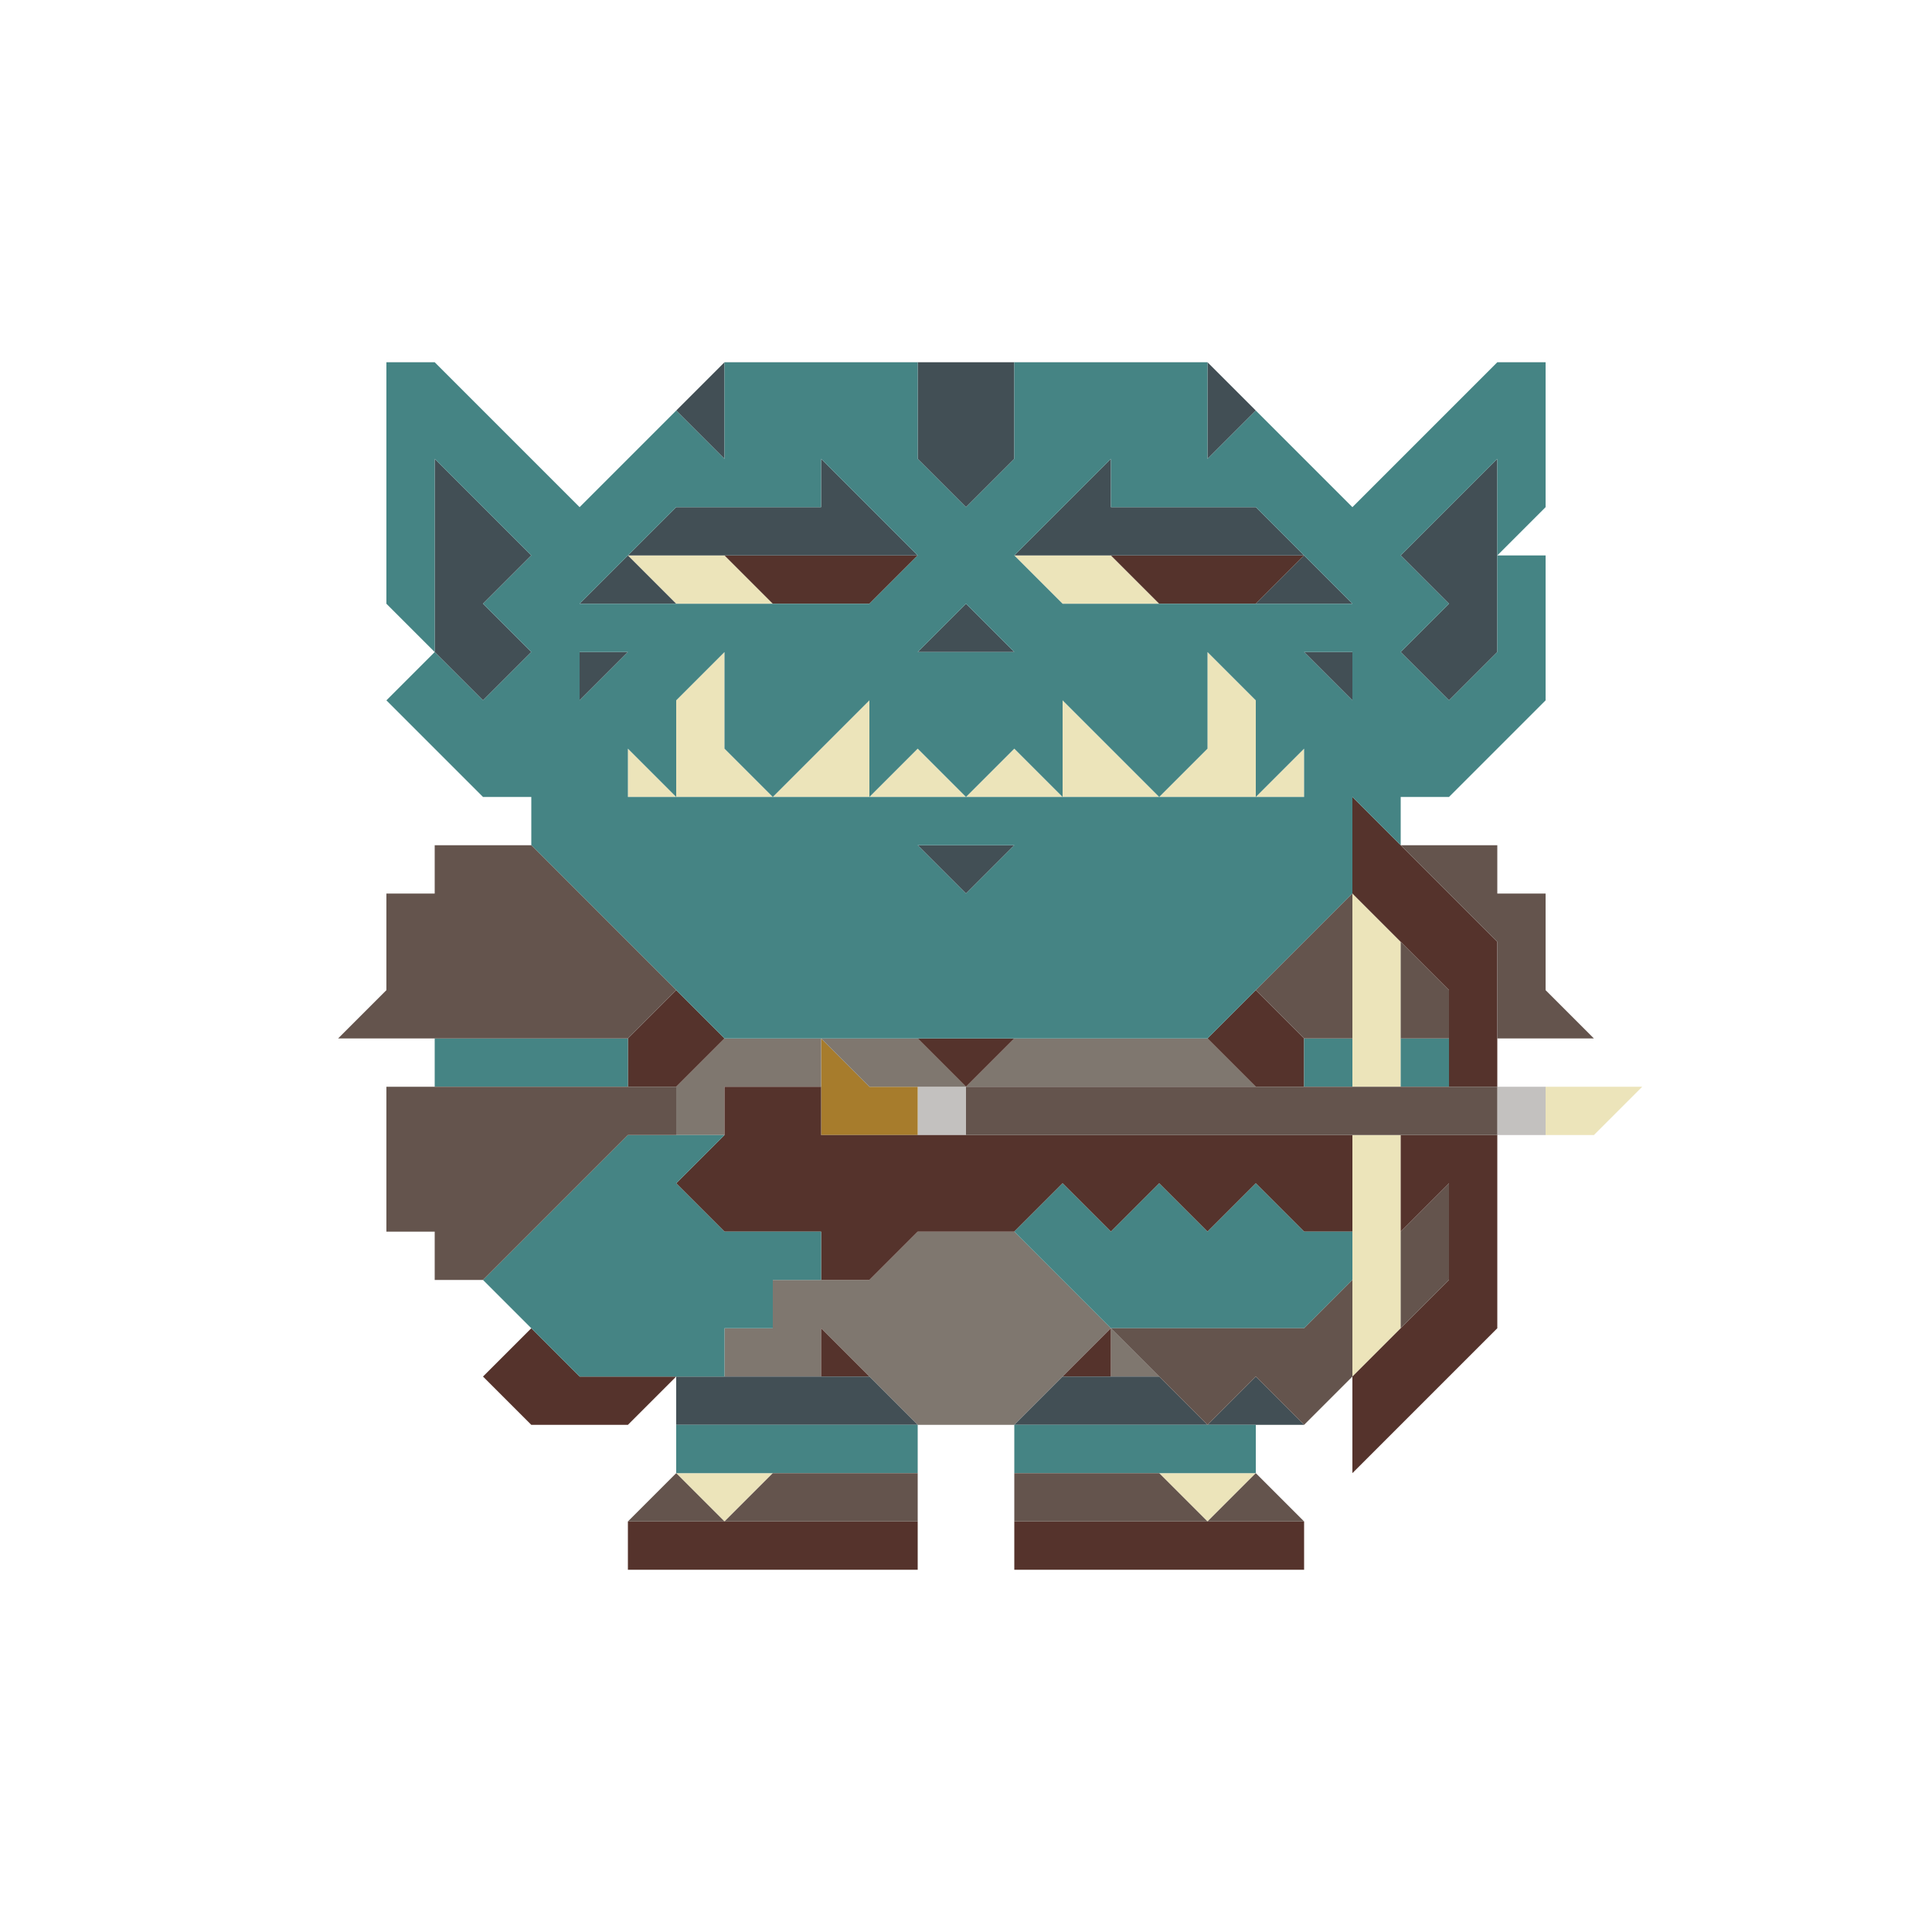
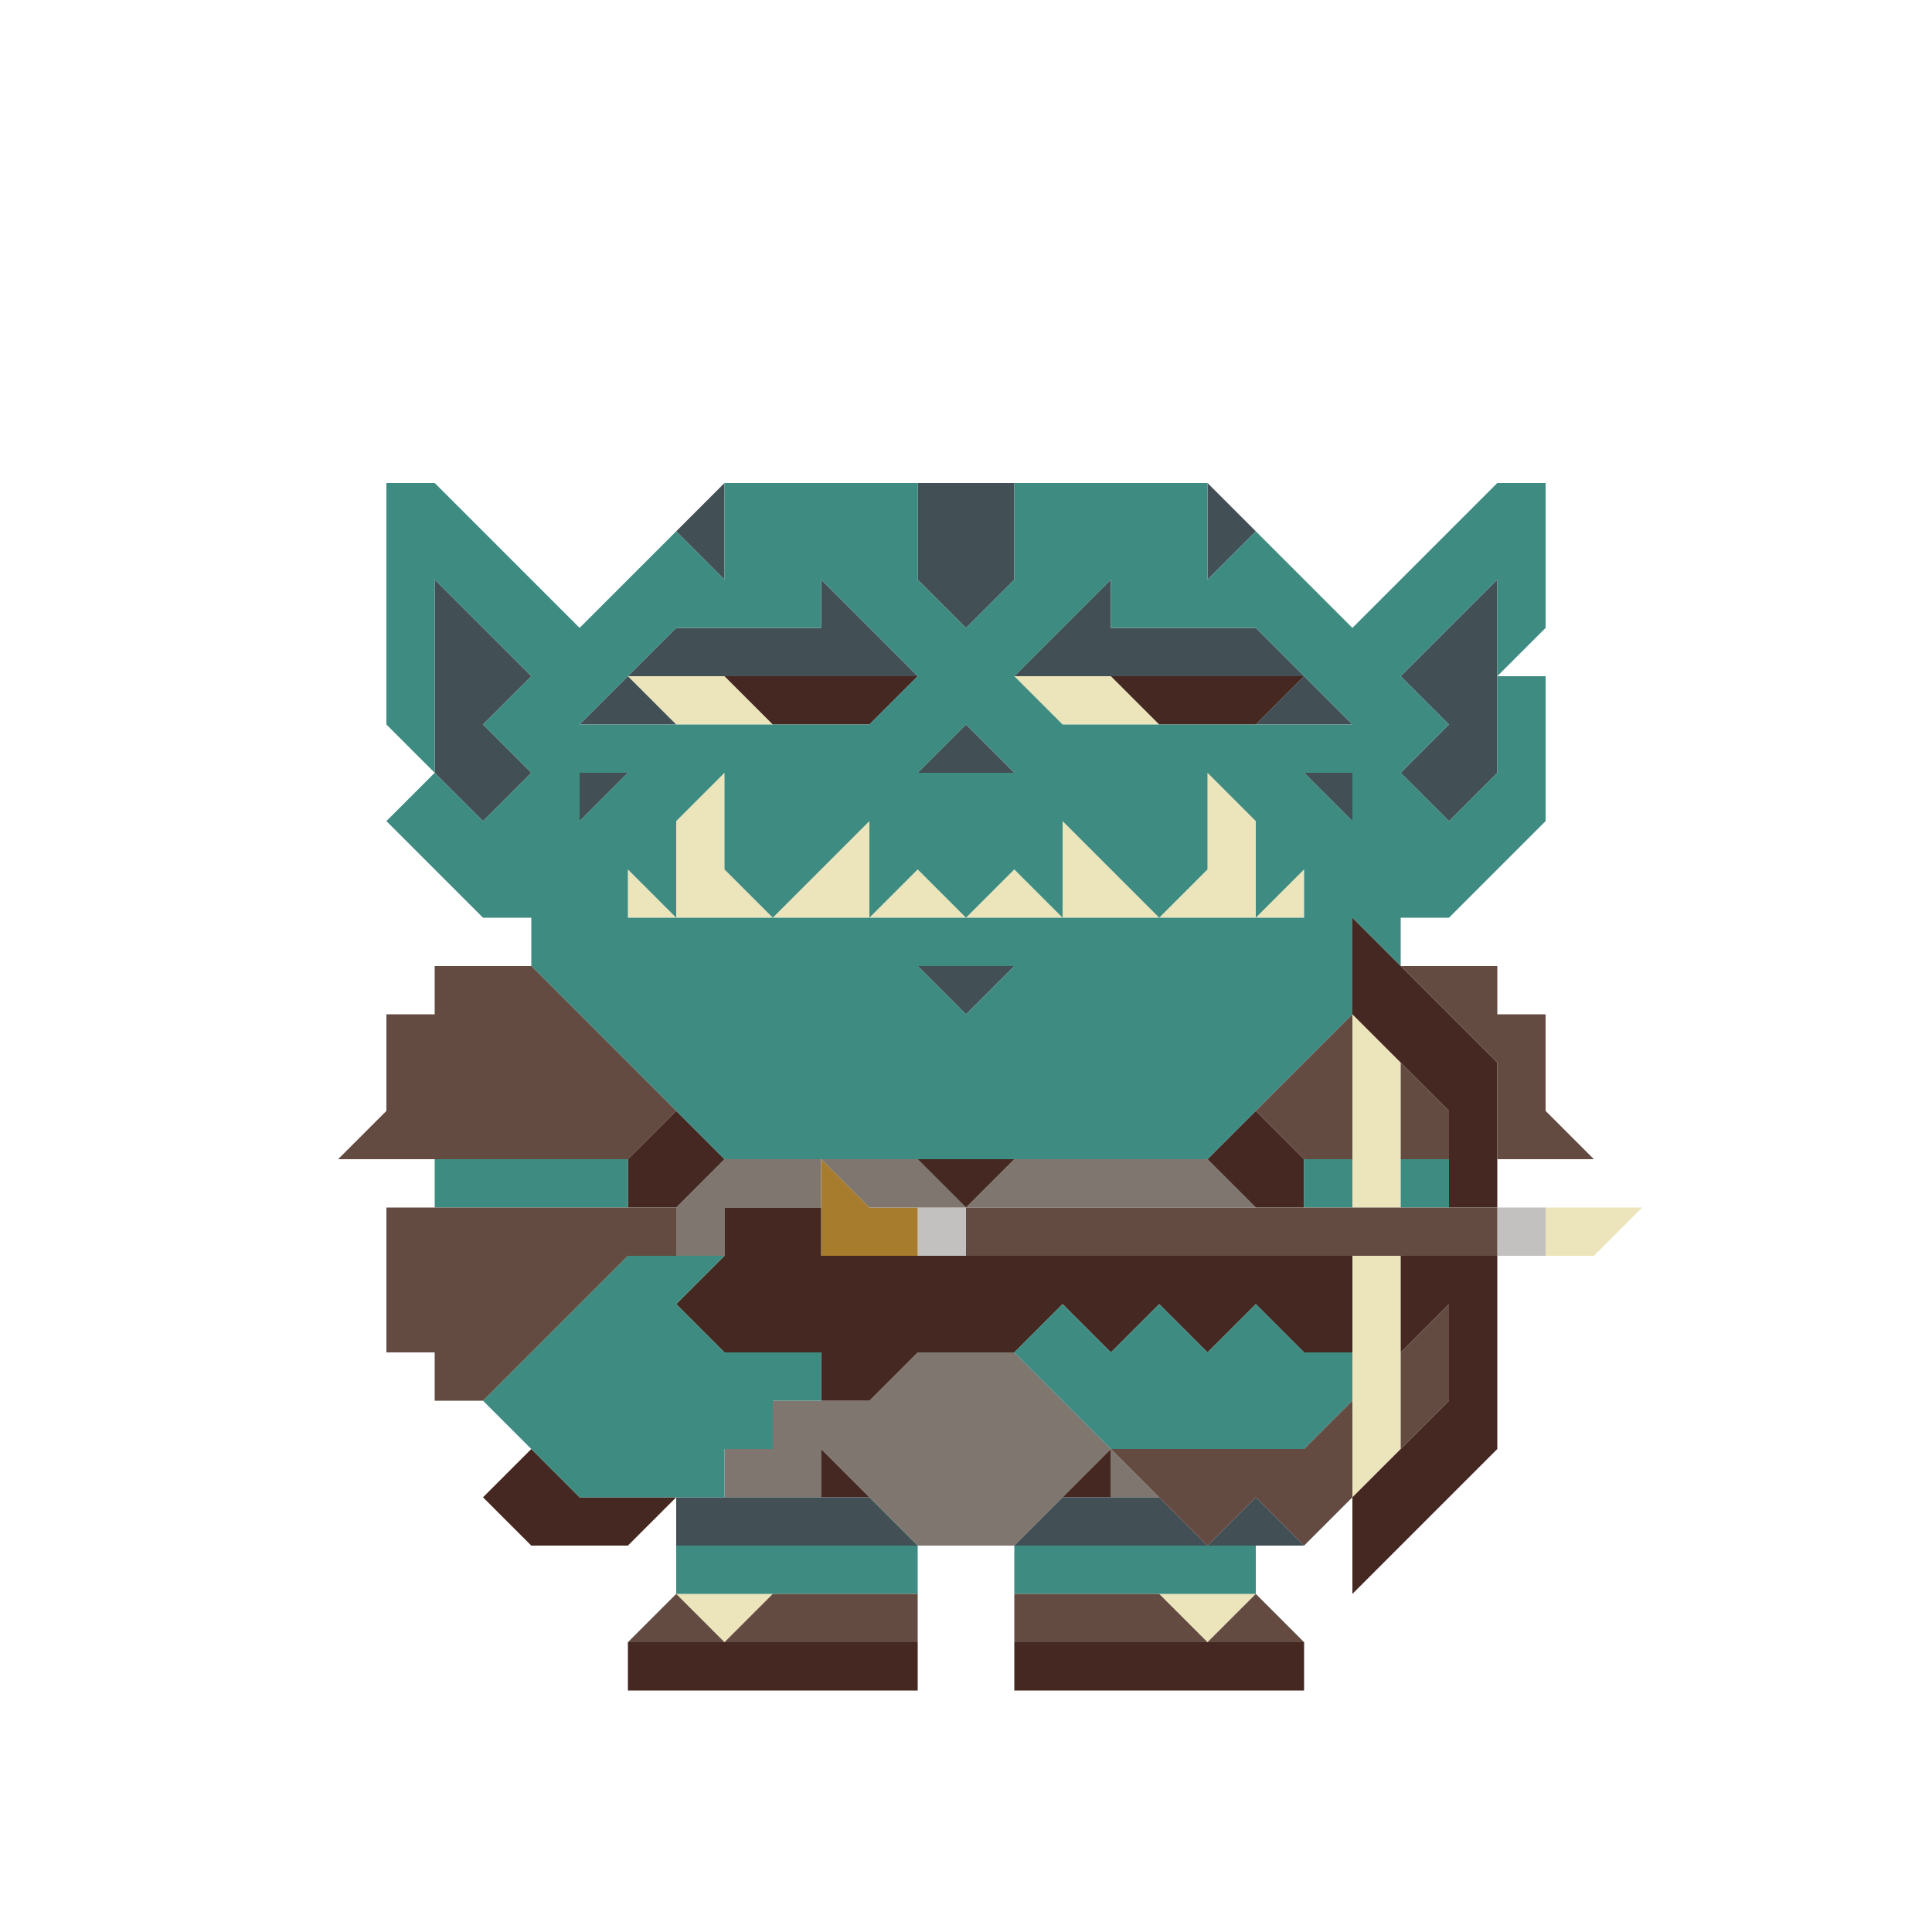
<svg xmlns="http://www.w3.org/2000/svg" enable-background="new 0 0 32 32" viewBox="0 0 32 32">
-   <path d="m24.8 18h.8v.8h-.8z" fill="#c3c1bf" />
-   <path d="m15.2 18h.8v.8h-.8z" fill="#c3c1bf" />
-   <path d="m14.4 18-.8-.8v1.6h1.6v-.8z" fill="#a77c2c" />
-   <path d="m20 17.2c-1 0-2.2 0-3.2 0l-.8.8h4.8z" fill="#7f776f" />
-   <path d="m18.4 22.8h.8l-.8-.8z" fill="#7f776f" />
-   <path d="m16.8 20.4c-.4 0-1.2 0-1.6 0l-.8.8c-.4 0-1.2 0-1.6 0v.8h-.8v.8h1.6v-.8c.4.4 1.2 1.2 1.6 1.6h1.6c.4-.4 1.2-1.2 1.6-1.6-.4-.4-1.2-1.2-1.6-1.6z" fill="#7f776f" />
-   <path d="m14.4 17.2h-.8l.8.8h1.6l-.8-.8z" fill="#7f776f" />
-   <path d="m12 17.2-.8.8v.8h.8v-.8h1.6v-.8c-.4 0-1.2 0-1.6 0z" fill="#7f776f" />
-   <path d="m26.4 18h-.8v.8h.8l.8-.8z" fill="#ece4ba" />
-   <path d="m22.4 19.6v3.2l.8-.8c0-1 0-2.2 0-3.2h-.8z" fill="#ece4ba" />
-   <path d="m22.4 15.6v2.4h.8c0-.7 0-1.7 0-2.4l-.8-.8z" fill="#ece4ba" />
-   <path d="m21.6 13.2v-.8l-.8.8z" fill="#ece4ba" />
-   <path d="m20.8 11.6-.8-.8v1.6l-.8.8h1.6c0-.4 0-1.2 0-1.6z" fill="#ece4ba" />
-   <path d="m19.2 24.4.8.8.8-.8c-.4 0-1.2 0-1.6 0z" fill="#ece4ba" />
-   <path d="m18.4 10h.8l-.8-.8c-.4 0-1.2 0-1.6 0l.8.8z" fill="#ece4ba" />
-   <path d="m17.6 11.6v1.6h1.6c-.4-.4-1.2-1.2-1.6-1.6z" fill="#ece4ba" />
-   <path d="m16 13.2h1.6l-.8-.8z" fill="#ece4ba" />
-   <path d="m14.4 13.2h1.6l-.8-.8z" fill="#ece4ba" />
-   <path d="m14.4 11.6c-.4.4-1.2 1.2-1.6 1.6h1.6c0-.4 0-1.2 0-1.6z" fill="#ece4ba" />
-   <path d="m11.2 24.4.8.8.8-.8c-.4 0-1.2 0-1.6 0z" fill="#ece4ba" />
-   <path d="m12 11.6v-.8l-.8.8v1.6h1.6l-.8-.8z" fill="#ece4ba" />
-   <path d="m12 10h.8l-.8-.8c-.4 0-1.2 0-1.6 0l.8.8z" fill="#ece4ba" />
-   <path d="m10.4 13.2h.8l-.8-.8z" fill="#ece4ba" />
-   <path d="m24 14.8c-.4-.4-1.2-1.2-1.6-1.6v1.6l1.6 1.6v1.6h.8c0-.7 0-1.7 0-2.4z" fill="#55332c" />
-   <path d="m23.2 18.8v1.6l.8-.8v1.6c-.4.4-1.2 1.2-1.6 1.6v1.6l2.4-2.4c0-1 0-2.2 0-3.2-.4 0-1.2 0-1.6 0z" fill="#55332c" />
-   <path d="m22.4 19.6v-.8c-2.9 0-5.9 0-8.8 0v-.8c-.4 0-1.2 0-1.6 0v.8l-.8.8.8.8h1.6v.8h.8l.8-.8h1.6l.8-.8.8.8.8-.8.8.8.8-.8.8.8h.8z" fill="#55332c" />
-   <path d="m20 25.2c-1 0-2.2 0-3.2 0v.8h4.8v-.8c-.4 0-1.2 0-1.6 0z" fill="#55332c" />
-   <path d="m20 17.2.8.8h.8v-.8l-.8-.8z" fill="#55332c" />
-   <path d="m20 10h.8l.8-.8c-1 0-2.2 0-3.2 0l.8.8z" fill="#55332c" />
-   <path d="m18.4 22-.8.8h.8z" fill="#55332c" />
-   <path d="m16 18 .8-.8c-.4 0-1.2 0-1.6 0z" fill="#55332c" />
-   <path d="m13.6 25.2c-1 0-2.2 0-3.2 0v.8h4.8v-.8c-.4 0-1.2 0-1.6 0z" fill="#55332c" />
-   <path d="m13.6 22v.8h.8z" fill="#55332c" />
-   <path d="m13.6 10h.8l.8-.8c-1 0-2.2 0-3.2 0l.8.8z" fill="#55332c" />
-   <path d="m12 17.2-.8-.8-.8.8v.8h.8z" fill="#55332c" />
-   <path d="m11.2 22.8c-.4 0-1.2 0-1.6 0l-.8-.8-.8.8.8.8h1.6z" fill="#55332c" />
+   <path d="m24.8 20h.8v.8h-.8z" fill="#c3c1bf" />
+   <path d="m15.2 20h.8v.8h-.8z" fill="#c3c1bf" />
+   <path d="m14.4 20-.8-.8v1.6h1.6v-.8z" fill="#a77c2c" />
+   <path d="m20 19.2c-1 0-2.2 0-3.2 0l-.8.8h4.8z" fill="#7f776f" />
+   <path d="m18.4 24.8h.8l-.8-.8z" fill="#7f776f" />
+   <path d="m16.8 22.4c-.4 0-1.2 0-1.6 0l-.8.8c-.4 0-1.2 0-1.6 0v.8h-.8v.8h1.6v-.8c.4.4 1.2 1.2 1.6 1.6h1.6c.4-.4 1.2-1.2 1.6-1.6-.4-.4-1.2-1.2-1.6-1.6z" fill="#7f776f" />
+   <path d="m14.4 19.2h-.8l.8.8h1.6l-.8-.8z" fill="#7f776f" />
+   <path d="m12 19.2-.8.8v.8h.8v-.8h1.6v-.8c-.4 0-1.2 0-1.6 0z" fill="#7f776f" />
+   <path d="m26.4 20h-.8v.8h.8l.8-.8z" fill="#ece4ba" />
+   <path d="m22.4 21.6v3.2l.8-.8c0-1 0-2.2 0-3.2h-.8z" fill="#ece4ba" />
+   <path d="m22.4 17.6v2.4h.8c0-.7 0-1.7 0-2.4l-.8-.8z" fill="#ece4ba" />
+   <path d="m21.6 15.2v-.8l-.8.8z" fill="#ece4ba" />
+   <path d="m20.8 13.6-.8-.8v1.6l-.8.8h1.6c0-.4 0-1.2 0-1.6z" fill="#ece4ba" />
+   <path d="m19.2 26.4.8.8.8-.8c-.4 0-1.2 0-1.6 0z" fill="#ece4ba" />
+   <path d="m18.4 12h.8l-.8-.8c-.4 0-1.2 0-1.6 0l.8.8z" fill="#ece4ba" />
+   <path d="m17.6 13.6v1.6h1.6c-.4-.4-1.2-1.2-1.6-1.6z" fill="#ece4ba" />
+   <path d="m16 15.2h1.6l-.8-.8z" fill="#ece4ba" />
+   <path d="m14.4 15.2h1.6l-.8-.8z" fill="#ece4ba" />
+   <path d="m14.4 13.6c-.4.4-1.2 1.2-1.6 1.6h1.6c0-.4 0-1.2 0-1.6z" fill="#ece4ba" />
+   <path d="m11.2 26.4.8.8.8-.8c-.4 0-1.2 0-1.6 0z" fill="#ece4ba" />
+   <path d="m12 13.6v-.8l-.8.8v1.6h1.6l-.8-.8z" fill="#ece4ba" />
+   <path d="m12 12h.8l-.8-.8c-.4 0-1.2 0-1.6 0l.8.8z" fill="#ece4ba" />
+   <path d="m10.4 15.2h.8l-.8-.8z" fill="#ece4ba" />
+   <path d="m24 16.8c-.4-.4-1.2-1.2-1.6-1.6v1.6l1.6 1.6v1.6h.8c0-.7 0-1.7 0-2.4z" fill="#442821" />
+   <path d="m23.2 20.8v1.6l.8-.8v1.6c-.4.4-1.2 1.2-1.6 1.6v1.6l2.4-2.4c0-1 0-2.2 0-3.2-.4 0-1.2 0-1.6 0z" fill="#442821" />
+   <path d="m22.4 21.6v-.8c-2.9 0-5.9 0-8.8 0v-.8c-.4 0-1.2 0-1.6 0v.8l-.8.8.8.8h1.6v.8h.8l.8-.8h1.6l.8-.8.8.8.8-.8.8.8.8-.8.8.8h.8z" fill="#442821" />
+   <path d="m20 27.2c-1 0-2.2 0-3.2 0v.8h4.8v-.8c-.4 0-1.2 0-1.6 0z" fill="#442821" />
+   <path d="m20 19.2.8.8h.8v-.8l-.8-.8z" fill="#442821" />
+   <path d="m20 12h.8l.8-.8c-1 0-2.2 0-3.2 0l.8.8z" fill="#442821" />
+   <path d="m18.4 24-.8.8h.8z" fill="#442821" />
+   <path d="m16 20 .8-.8c-.4 0-1.2 0-1.6 0z" fill="#442821" />
+   <path d="m13.6 27.2c-1 0-2.2 0-3.2 0v.8h4.8v-.8c-.4 0-1.2 0-1.6 0z" fill="#442821" />
+   <path d="m13.6 24v.8h.8z" fill="#442821" />
+   <path d="m13.6 12h.8l.8-.8c-1 0-2.2 0-3.2 0l.8.8z" fill="#442821" />
+   <path d="m12 19.2-.8-.8-.8.8v.8h.8z" fill="#442821" />
+   <path d="m11.2 24.8c-.4 0-1.2 0-1.6 0l-.8-.8-.8.8.8.8h1.6z" fill="#442821" />
  <g fill="#424f55">
-     <path d="m24 8.4-.8.8.8.8-.8.8.8.8.8-.8c0-1 0-2.2 0-3.2z" />
-     <path d="m22.4 11.6v-.8h-.8z" />
-     <path d="m20.8 10h1.6l-.8-.8z" />
-     <path d="m20 23.6h1.6l-.8-.8z" />
-     <path d="m20 8.4c-.4 0-1.2 0-1.6 0v-.8c-.4.4-1.2 1.2-1.6 1.6h4.8l-.8-.8z" />
-     <path d="m20 6v1.6l.8-.8z" />
-     <path d="m18.4 22.8h-.8l-.8.8h3.2l-.8-.8z" />
-     <path d="m16.8 7.6c0-.4 0-1.2 0-1.6-.4 0-1.2 0-1.6 0v1.6l.8.8z" />
-     <path d="m16 14h-.8l.8.8.8-.8z" />
-     <path d="m15.2 10.8h1.6l-.8-.8z" />
-     <path d="m13.6 22.8c-.7 0-1.7 0-2.4 0v.8h4l-.8-.8z" />
-     <path d="m12 6.8v-.8l-.8.8.8.8z" />
-     <path d="m12 9.2h3.2c-.4-.4-1.2-1.2-1.6-1.6v.8c-.7 0-1.7 0-2.4 0l-.8.8z" />
-     <path d="m10.4 9.2-.8.8h1.6z" />
-     <path d="m9.6 11.6.8-.8h-.8z" />
-     <path d="m8 8.4-.8-.8v3.2l.8.8.8-.8-.8-.8.8-.8z" />
+     <path d="m24 10.4-.8.8.8.8-.8.8.8.8.8-.8c0-1 0-2.2 0-3.2z" />
+     <path d="m22.4 13.6v-.8h-.8z" />
+     <path d="m20.8 12h1.6l-.8-.8z" />
+     <path d="m20 25.6h1.6l-.8-.8z" />
+     <path d="m20 10.4c-.4 0-1.2 0-1.6 0v-.8c-.4.4-1.2 1.2-1.6 1.6h4.8l-.8-.8z" />
+     <path d="m20 8v1.6l.8-.8z" />
+     <path d="m18.4 24.8h-.8l-.8.8h3.2l-.8-.8z" />
+     <path d="m16.8 9.6c0-.4 0-1.2 0-1.6-.4 0-1.2 0-1.6 0v1.6l.8.8z" />
+     <path d="m16 16h-.8l.8.8.8-.8z" />
+     <path d="m15.2 12.8h1.6l-.8-.8z" />
+     <path d="m13.6 24.8c-.7 0-1.7 0-2.4 0v.8h4l-.8-.8z" />
+     <path d="m12 8.8v-.8l-.8.8.8.8z" />
+     <path d="m12 11.2h3.2c-.4-.4-1.2-1.2-1.6-1.6v.8c-.7 0-1.7 0-2.4 0l-.8.8z" />
+     <path d="m10.4 11.2-.8.8h1.6z" />
+     <path d="m9.6 13.6.8-.8h-.8z" />
+     <path d="m8 10.4-.8-.8v3.2l.8.8.8-.8-.8-.8.8-.8z" />
  </g>
-   <path d="m24.8 6c-.7.7-1.7 1.7-2.4 2.4-.4-.4-1.2-1.2-1.6-1.6l-.8.8c0-.4 0-1.2 0-1.6-1 0-2.2 0-3.2 0v1.6l-.8.8-.8-.8c0-.4 0-1.2 0-1.6-1 0-2.2 0-3.2 0v1.6l-.8-.8c-.4.4-1.2 1.2-1.6 1.6-.7-.7-1.7-1.7-2.4-2.4h-.8v4l.8.8c0-1 0-2.2 0-3.2l1.6 1.6-.8.8.8.8-.8.8-.8-.8-.8.8 1.6 1.6h.8v.8l3.2 3.2h8l2.4-2.4c0-.4 0-1.2 0-1.6l.8.8v-.8h.8l1.6-1.6c0-.7 0-1.7 0-2.4h-.8v1.6l-.8.8-.8-.8.8-.8-.8-.8c.4-.4 1.2-1.2 1.6-1.6v1.6l.8-.8c0-.7 0-1.7 0-2.4zm-8 4.8c-.4 0-1.2 0-1.6 0l.8-.8zm-6.4-1.6.8-.8h2.4v-.8l1.6 1.6-.8.8c-1.6 0-3.2 0-4.8 0zm-.8 1.6h.8l-.8.8zm6.4 3.2h.8l-.8.8-.8-.8zm5.6-.8c-3.7 0-7.5 0-11.2 0v-.8l.8.8c0-.4 0-1.2 0-1.6l.8-.8v1.6l.8.8 1.6-1.6v1.6l.8-.8.8.8.8-.8.8.8c0-.4 0-1.2 0-1.6l1.6 1.6.8-.8c0-.4 0-1.2 0-1.6l.8.8v1.6l.8-.8zm.8-1.6-.8-.8h.8zm-.8-1.6c-1.3 0-2.7 0-4 0l-.8-.8c.4-.4 1.2-1.2 1.6-1.6v.8h2.4c.4.4 1.2 1.2 1.6 1.6z" fill="#458484" />
-   <path d="m23.2 17.2h.8v.8h-.8z" fill="#458484" />
-   <path d="m21.6 17.2h.8v.8h-.8z" fill="#458484" />
-   <path d="m20.8 19.6-.8.8-.8-.8-.8.8-.8-.8-.8.8 1.6 1.6h3.2l.8-.8v-.8h-.8z" fill="#458484" />
-   <path d="m19.2 23.6c-.7 0-1.7 0-2.4 0v.8h4v-.8c-.4 0-1.2 0-1.6 0z" fill="#458484" />
-   <path d="m13.6 23.6c-.7 0-1.7 0-2.4 0v.8h4v-.8c-.4 0-1.2 0-1.6 0z" fill="#458484" />
-   <path d="m12 22.8v-.8h.8v-.8h.8v-.8c-.4 0-1.2 0-1.6 0l-.8-.8.8-.8c-.4 0-1.2 0-1.6 0-.7.7-1.7 1.7-2.4 2.4.4.4 1.2 1.2 1.6 1.6z" fill="#458484" />
-   <path d="m8.8 18h1.6v-.8c-1 0-2.2 0-3.2 0v.8z" fill="#458484" />
-   <path d="m25.6 16.4c0-.4 0-1.2 0-1.6h-.8v-.8c-.4 0-1.2 0-1.6 0l1.6 1.6v1.6h1.6z" fill="#64544d" />
-   <path d="m24 16.4-.8-.8v1.6h.8z" fill="#64544d" />
-   <path d="m23.2 18c-2.4 0-4.8 0-7.2 0v.8h8.8v-.8c-.4 0-1.2 0-1.6 0z" fill="#64544d" />
-   <path d="m23.2 21.2v.8l.8-.8c0-.4 0-1.2 0-1.6l-.8.8z" fill="#64544d" />
-   <path d="m22.4 17.2c0-.7 0-1.7 0-2.4-.4.4-1.2 1.2-1.6 1.6l.8.8z" fill="#64544d" />
-   <path d="m20.8 22c-.7 0-1.7 0-2.4 0l1.6 1.6.8-.8.8.8.8-.8c0-.4 0-1.2 0-1.6l-.8.8z" fill="#64544d" />
-   <path d="m20 25.2h1.6l-.8-.8z" fill="#64544d" />
-   <path d="m18.4 24.4c-.4 0-1.2 0-1.6 0v.8h3.2l-.8-.8z" fill="#64544d" />
-   <path d="m13.6 24.4h-.8l-.8.8h3.2v-.8c-.4 0-1.2 0-1.6 0z" fill="#64544d" />
-   <path d="m10.4 25.2h1.6l-.8-.8z" fill="#64544d" />
-   <path d="m11.2 18.8v-.8c-1.6 0-3.2 0-4.8 0v2.4h.8v.8h.8l2.4-2.4z" fill="#64544d" />
-   <path d="m7.2 17.2h3.2l.8-.8c-.7-.7-1.7-1.7-2.4-2.4-.4 0-1.2 0-1.6 0v.8h-.8v1.6l-.8.8z" fill="#64544d" />
+   <path d="m24.8 8c-.7.7-1.7 1.7-2.4 2.4-.4-.4-1.2-1.2-1.6-1.6l-.8.8c0-.4 0-1.2 0-1.6-1 0-2.2 0-3.2 0v1.6l-.8.8-.8-.8c0-.4 0-1.2 0-1.6-1 0-2.2 0-3.2 0v1.6l-.8-.8c-.4.4-1.2 1.2-1.6 1.6-.7-.7-1.7-1.7-2.4-2.4h-.8v4l.8.8c0-1 0-2.2 0-3.2l1.6 1.6-.8.8.8.8-.8.8-.8-.8-.8.8 1.6 1.6h.8v.8l3.2 3.2h8l2.4-2.4c0-.4 0-1.2 0-1.6l.8.8v-.8h.8l1.6-1.6c0-.7 0-1.7 0-2.4h-.8v1.6l-.8.8-.8-.8.8-.8-.8-.8c.4-.4 1.2-1.2 1.6-1.6v1.6l.8-.8c0-.7 0-1.7 0-2.4zm-8 4.8c-.4 0-1.2 0-1.6 0l.8-.8zm-6.4-1.6.8-.8h2.4v-.8l1.6 1.6-.8.8c-1.6 0-3.2 0-4.8 0zm-.8 1.6h.8l-.8.8zm6.4 3.2h.8l-.8.8-.8-.8zm5.6-.8c-3.7 0-7.5 0-11.2 0v-.8l.8.8c0-.4 0-1.2 0-1.6l.8-.8v1.6l.8.8 1.6-1.6v1.6l.8-.8.8.8.8-.8.8.8c0-.4 0-1.2 0-1.6l1.6 1.6.8-.8c0-.4 0-1.2 0-1.6l.8.8v1.6l.8-.8zm.8-1.6-.8-.8h.8zm-.8-1.6c-1.3 0-2.7 0-4 0l-.8-.8c.4-.4 1.2-1.2 1.6-1.6v.8h2.4c.4.4 1.2 1.2 1.6 1.6z" fill="#3e8b82" />
+   <path d="m23.2 19.2h.8v.8h-.8z" fill="#3e8b82" />
+   <path d="m21.6 19.2h.8v.8h-.8z" fill="#3e8b82" />
+   <path d="m20.8 21.6-.8.8-.8-.8-.8.8-.8-.8-.8.8 1.6 1.6h3.2l.8-.8v-.8h-.8z" fill="#3e8b82" />
+   <path d="m19.2 25.6c-.7 0-1.7 0-2.4 0v.8h4v-.8c-.4 0-1.2 0-1.6 0z" fill="#3e8b82" />
+   <path d="m13.6 25.6c-.7 0-1.7 0-2.4 0v.8h4v-.8c-.4 0-1.2 0-1.6 0z" fill="#3e8b82" />
+   <path d="m12 24.8v-.8h.8v-.8h.8v-.8c-.4 0-1.2 0-1.6 0l-.8-.8.8-.8c-.4 0-1.2 0-1.6 0-.7.7-1.7 1.7-2.4 2.4.4.4 1.2 1.2 1.6 1.6z" fill="#3e8b82" />
+   <path d="m8.8 20h1.6v-.8c-1 0-2.2 0-3.2 0v.8z" fill="#3e8b82" />
+   <path d="m25.6 18.4c0-.4 0-1.2 0-1.6h-.8v-.8c-.4 0-1.2 0-1.6 0l1.6 1.6v1.6h1.6z" fill="#634b42" />
+   <path d="m24 18.4-.8-.8v1.6h.8z" fill="#634b42" />
+   <path d="m23.2 20c-2.4 0-4.8 0-7.2 0v.8h8.8v-.8c-.4 0-1.2 0-1.6 0z" fill="#634b42" />
+   <path d="m23.2 23.2v.8l.8-.8c0-.4 0-1.2 0-1.6l-.8.8z" fill="#634b42" />
+   <path d="m22.4 19.2c0-.7 0-1.7 0-2.4-.4.4-1.2 1.2-1.6 1.6l.8.8z" fill="#634b42" />
+   <path d="m20.8 24c-.7 0-1.7 0-2.4 0l1.6 1.6.8-.8.8.8.8-.8c0-.4 0-1.2 0-1.6l-.8.8z" fill="#634b42" />
+   <path d="m20 27.2h1.6l-.8-.8z" fill="#634b42" />
+   <path d="m18.4 26.4c-.4 0-1.2 0-1.6 0v.8h3.2l-.8-.8z" fill="#634b42" />
+   <path d="m13.6 26.4h-.8l-.8.8h3.2v-.8c-.4 0-1.2 0-1.6 0z" fill="#634b42" />
+   <path d="m10.4 27.2h1.6l-.8-.8z" fill="#634b42" />
+   <path d="m11.2 20.8v-.8c-1.6 0-3.2 0-4.8 0v2.4h.8v.8h.8l2.4-2.4z" fill="#634b42" />
+   <path d="m7.2 19.2h3.2l.8-.8c-.7-.7-1.7-1.7-2.4-2.4-.4 0-1.2 0-1.6 0v.8h-.8v1.6l-.8.8z" fill="#634b42" />
</svg>
